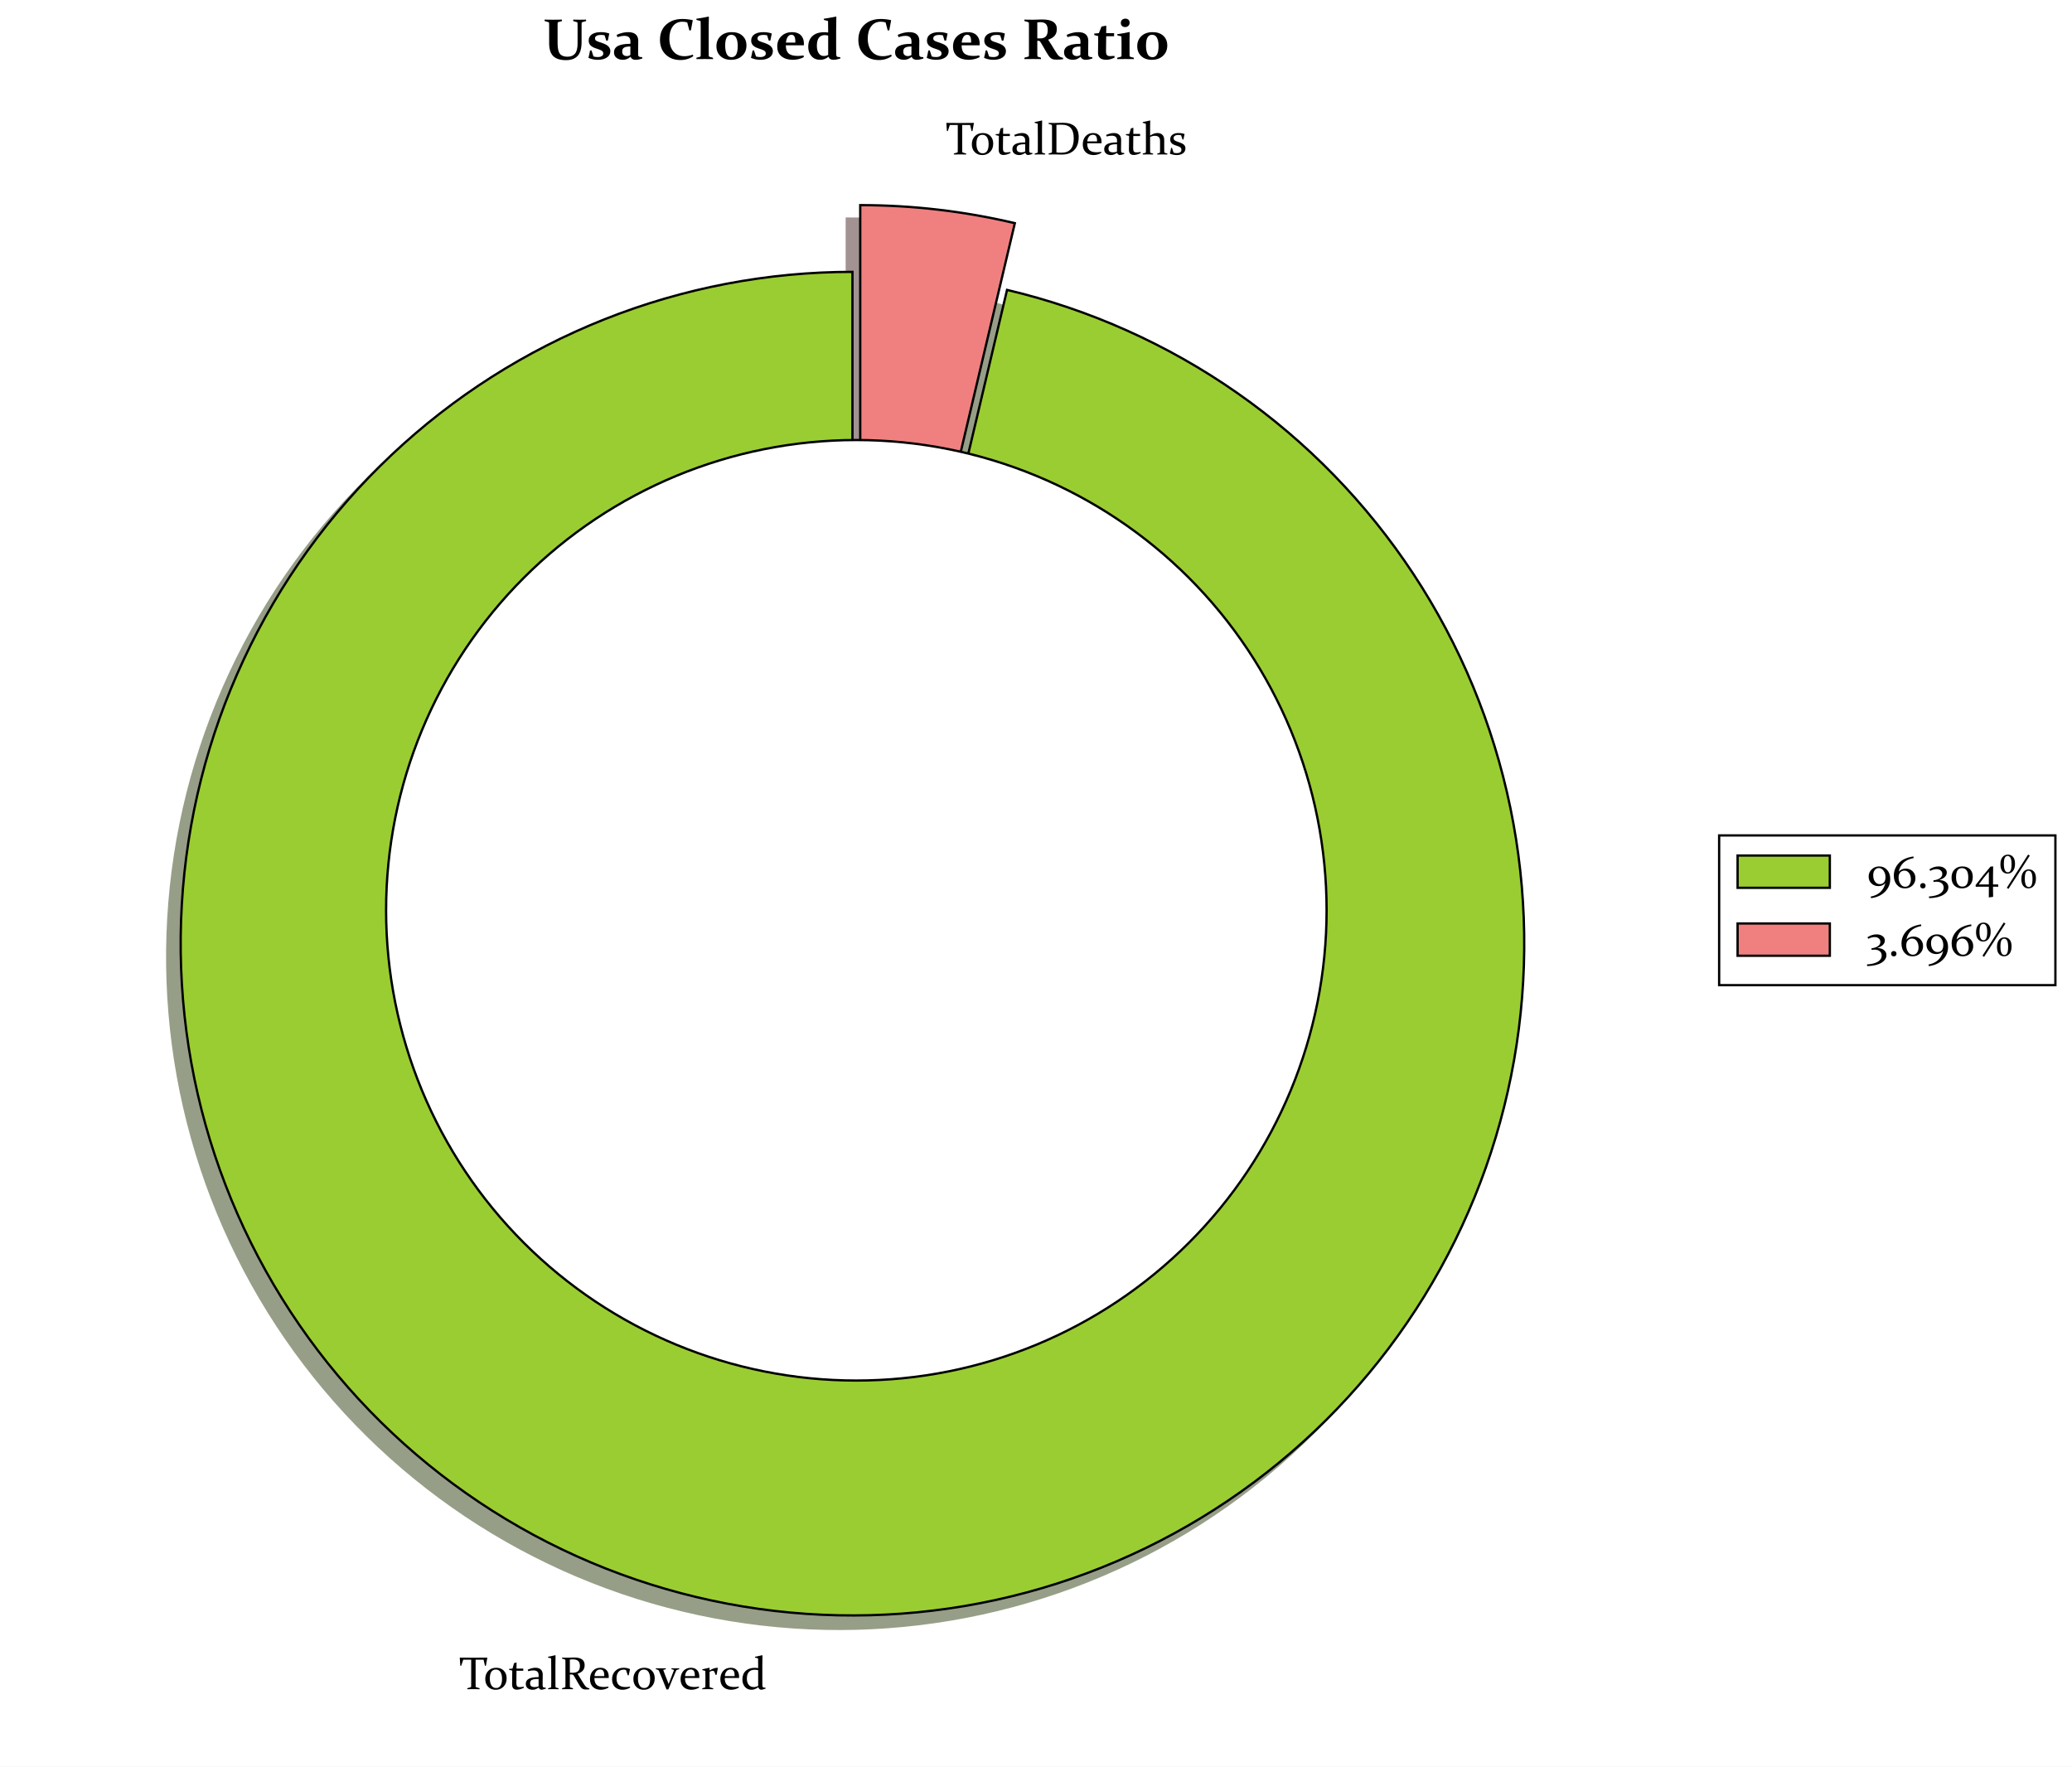
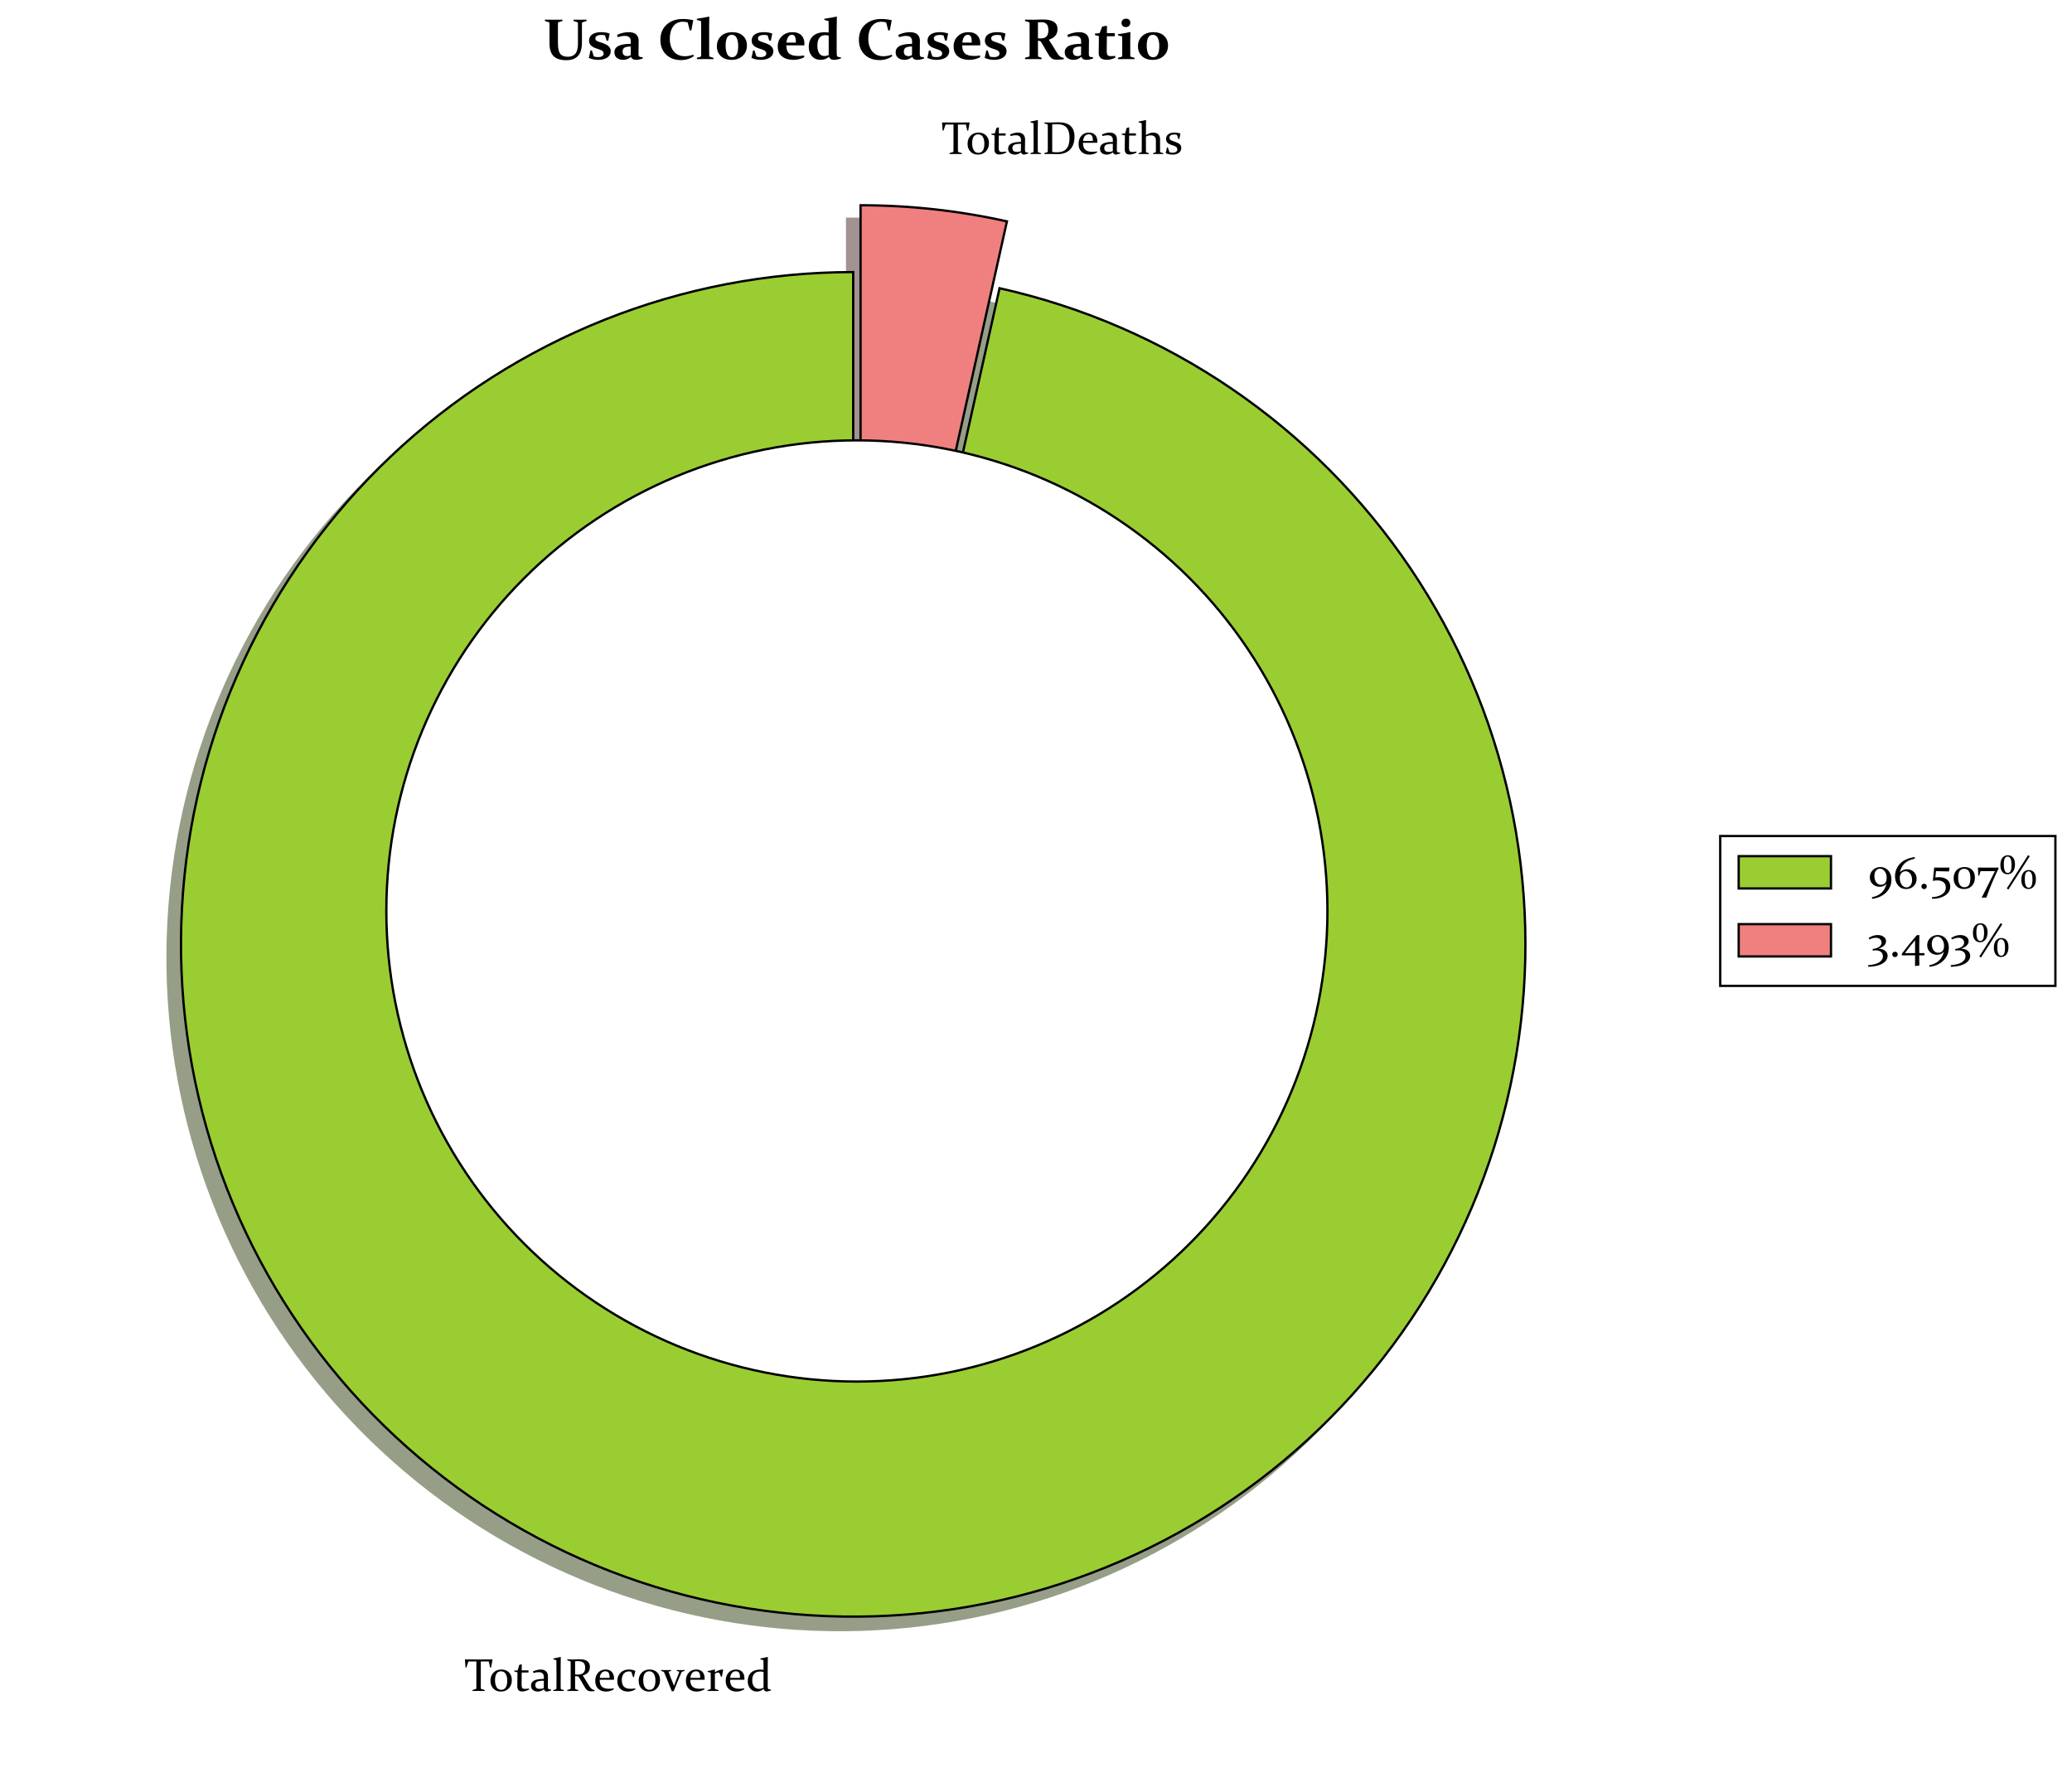
- <svg xmlns="http://www.w3.org/2000/svg" xmlns:xlink="http://www.w3.org/1999/xlink" height="766.08pt" version="1.1" viewBox="0 0 898.498 766.08" width="898.498pt">
+ <svg xmlns="http://www.w3.org/2000/svg" xmlns:xlink="http://www.w3.org/1999/xlink" height="766.08pt" version="1.1" viewBox="0 0 897.932 766.08" width="897.932pt">
  <defs>
    <style type="text/css">*{stroke-linecap:butt;stroke-linejoin:round;}</style>
  </defs>
  <g id="figure_1">
    <g id="patch_1">
-       <path d="M 0 766.08  L 898.498 766.08  L 898.498 0  L 0 0  z " style="fill:#ffffff;" />
+       <path d="M 0 766.08  L 897.932 766.08  L 897.932 0  L 0 0  z " style="fill:#ffffff;" />
    </g>
    <g id="axes_1">
      <g id="patch_2">
-         <path d="M 363.829 123.717  C 326.996 123.717 290.496 130.702 256.266 144.302  C 222.036 157.902 190.694 177.871 163.904 203.149  C 137.114 228.427 115.36 258.558 99.797 291.941  C 84.234 325.324 75.143 361.358 73.006 398.129  C 70.869 434.899 75.724 471.744 87.315 506.705  C 98.906 541.667 117.023 574.115 140.704 602.326  C 164.385 630.537 193.203 654.002 225.627 671.476  C 258.051 688.95 293.496 700.117 330.081 704.384  C 366.666 708.651 403.73 705.941 439.305 696.398  C 474.88 686.855 508.324 670.651 537.862 648.647  C 567.399 626.643 592.498 599.236 611.823 567.88  C 631.149 536.525 644.354 501.787 650.736 465.511  C 657.119 429.236 656.564 392.077 649.101 356.008  C 641.639 319.939 627.403 285.611 607.149 254.846  C 586.896 224.082 560.991 197.436 530.81 176.323  C 500.628 155.211 466.715 140.013 430.871 131.536  L 363.829 415.031  L 363.829 123.717  z " style="fill:#2e3e0f;opacity:0.5;stroke:#2e3e0f;stroke-linejoin:miter;" />
+         <path d="M 363.921 123.727  C 327.011 123.727 290.434 130.743 256.143 144.398  C 221.851 158.054 190.465 178.104 163.659 203.478  C 136.853 228.852 115.113 259.091 99.596 292.582  C 84.08 326.073 75.07 362.209 73.045 399.064  C 71.021 435.919 76.019 472.826 87.774 507.814  C 99.529 542.803 117.827 575.241 141.692 603.399  C 165.558 631.556 194.559 654.922 227.148 672.252  C 259.738 689.582 295.326 700.561 332.015 704.603  C 368.703 708.646 405.828 705.679 441.409 695.861  C 476.99 686.043 510.383 669.552 539.806 647.266  C 569.23 624.981 594.152 597.305 613.243 565.715  C 632.334 534.125 645.248 499.193 651.297 462.781  C 657.346 426.37 656.42 389.138 648.568 353.072  C 640.716 317.006 626.081 282.759 605.443 252.158  C 584.805 221.556 558.538 195.154 528.042 174.359  C 497.547 153.564 463.375 138.753 427.35 130.717  L 363.921 415.042  L 363.921 123.727  z " style="fill:#2e3e0f;opacity:0.5;stroke:#2e3e0f;stroke-linejoin:miter;" />
      </g>
      <g id="patch_3">
-         <path d="M 434.246 102.601  C 423.27 100.006 412.154 98.05 400.952 96.743  C 389.75 95.437 378.482 94.782 367.204 94.782  L 367.204 386.096  L 434.246 102.601  z " style="fill:#482626;opacity:0.5;stroke:#482626;stroke-linejoin:miter;" />
+         <path d="M 430.541 101.76  C 420.137 99.44 409.614 97.691 399.018 96.524  C 388.423 95.356 377.771 94.771 367.112 94.771  L 367.112 386.085  L 430.541 101.76  z " style="fill:#482626;opacity:0.5;stroke:#482626;stroke-linejoin:miter;" />
      </g>
      <g id="patch_4">
-         <path d="M 369.655 117.891  C 332.823 117.891 296.322 124.876 262.092 138.476  C 227.862 152.076 196.52 172.045 169.73 197.323  C 142.941 222.601 121.187 252.731 105.624 286.115  C 90.061 319.498 80.969 355.532 78.832 392.302  C 76.695 429.073 81.551 465.918 93.142 500.879  C 104.733 535.84 122.85 568.288 146.53 596.499  C 170.211 624.71 199.029 648.176 231.453 665.65  C 263.877 683.124 299.323 694.291 335.907 698.558  C 372.492 702.825 409.556 700.115 445.131 690.572  C 480.706 681.029 514.151 664.825 543.688 642.821  C 573.226 620.817 598.324 593.409 617.65 562.054  C 636.975 530.698 650.18 495.96 656.563 459.685  C 662.945 423.409 662.39 386.25 654.927 350.182  C 647.465 314.113 633.229 279.785 612.976 249.02  C 592.722 218.256 566.817 191.609 536.636 170.497  C 506.454 149.385 472.541 134.186 436.697 125.71  L 369.655 409.205  L 369.655 117.891  z " style="fill:#9acd32;stroke:#000000;stroke-linejoin:miter;" />
+         <path d="M 369.747 117.901  C 332.837 117.901 296.26 124.916 261.969 138.572  C 227.677 152.228 196.292 172.278 169.486 197.652  C 142.68 223.026 120.939 253.264 105.423 286.755  C 89.907 320.246 80.896 356.383 78.872 393.238  C 76.847 430.093 81.846 466.999 93.6 501.988  C 105.355 536.977 123.653 569.415 147.519 597.572  C 171.384 625.73 200.385 649.096 232.975 666.426  C 265.564 683.755 301.152 694.734 337.841 698.777  C 374.529 702.82 411.654 699.853 447.235 690.035  C 482.816 680.217 516.209 663.725 545.633 641.44  C 575.056 619.155 599.978 591.479 619.069 559.889  C 638.16 528.299 651.074 493.367 657.123 456.955  C 663.172 420.543 662.246 383.312 654.394 347.246  C 646.542 311.18 631.907 276.933 611.269 246.331  C 590.631 215.73 564.364 189.327 533.868 168.532  C 503.373 147.738 469.201 132.927 433.176 124.89  L 369.747 409.215  L 369.747 117.901  z " style="fill:#9acd32;stroke:#000000;stroke-linejoin:miter;" />
      </g>
      <g id="patch_5">
-         <path d="M 440.072 96.775  C 429.097 94.179 417.98 92.223 406.778 90.917  C 395.576 89.61 384.308 88.955 373.03 88.955  L 373.03 380.27  L 440.072 96.775  z " style="fill:#f08080;stroke:#000000;stroke-linejoin:miter;" />
+         <path d="M 436.367 95.934  C 425.963 93.613 415.44 91.865 404.845 90.698  C 394.249 89.53 383.598 88.945 372.938 88.945  L 372.938 380.259  L 436.367 95.934  z " style="fill:#f08080;stroke:#000000;stroke-linejoin:miter;" />
      </g>
      <g id="patch_6">
-         <path clip-path="url(#p2d83048fbc)" d="M 371.343 598.657  C 425.423 598.657 477.295 577.171 515.536 538.93  C 553.776 500.69 575.263 448.817 575.263 394.737  C 575.263 340.657 553.776 288.785 515.536 250.544  C 477.295 212.304 425.423 190.817 371.343 190.817  C 317.263 190.817 265.39 212.304 227.15 250.544  C 188.909 288.785 167.423 340.657 167.423 394.737  C 167.423 448.817 188.909 500.69 227.15 538.93  C 265.39 577.171 317.263 598.657 371.343 598.657  z " style="fill:#ffffff;stroke:#000000;stroke-linejoin:miter;" />
+         <path clip-path="url(#paa2ab2fe23)" d="M 371.343 598.657  C 425.423 598.657 477.295 577.171 515.536 538.93  C 553.776 500.69 575.263 448.817 575.263 394.737  C 575.263 340.657 553.776 288.785 515.536 250.544  C 477.295 212.304 425.423 190.817 371.343 190.817  C 317.263 190.817 265.39 212.304 227.15 250.544  C 188.909 288.785 167.423 340.657 167.423 394.737  C 167.423 448.817 188.909 500.69 227.15 538.93  C 265.39 577.171 317.263 598.657 371.343 598.657  z " style="fill:#ffffff;stroke:#000000;stroke-linejoin:miter;" />
      </g>
      <g id="matplotlib.axis_1" />
      <g id="matplotlib.axis_2" />
      <g id="text_1">
-         <g transform="translate(199.1512 732.4773)scale(0.2 -0.2)">
+         <g transform="translate(201.2691 732.7175)scale(0.2 -0.2)">
          <defs>
            <path d="M 30.766 0  Q 24.75 0 17.484 -0.141  L 17.281 1.953  L 24.516 4.109  Q 25.734 4.438 25.781 5.609  Q 25.875 9.328 25.875 15.094  L 25.875 63.812  L 8.641 63.812  L 4.297 50.828  L 2.344 50.484  L 1.078 67.969  L 1.422 68.359  Q 13.422 68.172 24.422 68.172  L 37.453 68.172  Q 48.391 68.172 60.547 68.359  L 60.844 67.969  L 57.766 50.828  L 55.812 50.484  L 52.688 63.812  L 35.453 63.812  L 35.453 15.094  Q 35.453 9.328 35.547 5.609  Q 35.594 4.438 36.812 4.109  L 44.047 1.953  L 44.141 -0.141  Q 36.578 0 30.766 0  z " id="Constantia-84" />
            <path d="M 13.719 23.047  Q 13.719 13.922 17.141 8.172  Q 20.562 2.438 27.297 2.438  Q 33.594 2.438 36.891 7.484  Q 40.188 12.547 40.188 22.469  Q 40.188 31.781 36.719 37.156  Q 33.25 42.531 26.656 42.531  Q 20.406 42.531 17.062 37.688  Q 13.719 32.859 13.719 23.047  z M 50.141 23.484  Q 50.141 12.359 43.422 5.484  Q 36.719 -1.375 26.375 -1.375  Q 16.266 -1.375 10.031 5.094  Q 3.812 11.578 3.812 22.016  Q 3.812 32.766 10.328 39.578  Q 16.844 46.391 27.594 46.391  Q 37.75 46.391 43.938 40.109  Q 50.141 33.844 50.141 23.484  z " id="Constantia-111" />
            <path d="M 17.484 39.938  Q 17.188 23.438 17.188 13.328  Q 17.188 8.25 18.703 6.312  Q 20.219 4.391 24.469 4.391  Q 27.828 4.391 33.25 5.281  L 33.547 3.078  Q 25.094 -1.172 18.453 -1.172  Q 13.141 -1.172 10.547 1.688  Q 7.953 4.547 7.953 10.297  Q 7.953 19.781 8.297 40.234  L 1.562 41.891  L 1.266 43.891  L 8.797 44.531  L 12.156 56.344  Q 14.891 57.078 17.141 57.766  L 17.625 57.422  Q 17.484 51.516 17.484 46.391  L 17.484 44.578  L 32.172 44.578  L 32.172 39.938  z " id="Constantia-116" />
            <path d="M 30.125 22.125  Q 19.438 22.125 15.531 20.016  Q 11.625 17.922 11.625 12.938  Q 11.625 8.297 14.203 6.359  Q 16.797 4.438 21.234 4.438  Q 26.266 4.438 30.031 6.156  z M 6.453 42.234  Q 15.969 46.391 23.297 46.391  Q 30.766 46.391 34.938 42.484  Q 39.109 38.578 39.062 31.203  L 38.812 10.891  Q 38.766 8.406 38.938 6.891  Q 39.109 5.375 39.812 4.562  Q 40.531 3.766 41.938 3.438  Q 43.359 3.125 45.75 3.078  L 46 1.172  Q 43.891 0.344 40.859 -0.484  Q 37.844 -1.312 36.766 -1.312  Q 32.031 -1.312 30.281 3.562  Q 23.438 -1.375 17.391 -1.375  Q 10.594 -1.375 6.469 1.969  Q 2.344 5.328 2.344 11.422  Q 2.344 18.953 9.047 22.516  Q 15.766 26.078 30.125 26.078  L 30.172 29.891  Q 30.219 35.359 27.391 37.984  Q 24.562 40.625 18.703 40.625  Q 14.266 40.625 7.562 38.969  z " id="Constantia-97" />
            <path d="M 2.734 68.5  L 2.484 70.125  Q 11.141 71.781 18.406 73.578  L 18.844 73.188  Q 18.562 65.234 18.562 51.078  L 18.562 19.281  Q 18.562 10.547 18.656 5.219  Q 18.797 3.812 20.016 3.469  L 25.344 1.859  L 25.484 -0.141  Q 18.891 0 14.109 0  Q 9.328 0 2.781 -0.141  L 2.594 1.859  L 8.109 3.469  Q 9.328 3.859 9.422 5.031  Q 9.516 10.547 9.516 17.328  L 9.516 37.406  Q 9.516 55.562 9.328 66.547  z " id="Constantia-108" />
            <path d="M 21.781 14.984  Q 21.781 12.062 21.797 9.719  Q 21.828 7.375 21.875 5.469  Q 21.922 3.953 23.141 3.562  L 28.562 1.953  L 28.719 -0.141  Q 22.906 0 17.094 0  Q 11.188 0 4.984 -0.141  L 4.781 1.953  L 10.797 3.766  Q 12.016 4.109 12.109 5.281  Q 12.156 7.234 12.172 9.641  Q 12.203 12.062 12.203 14.984  L 12.203 54.594  Q 12.203 57.078 12.172 59.078  Q 12.156 61.078 12.109 62.703  Q 12.062 63.969 10.938 64.359  L 4.891 66.266  L 4.781 68.359  Q 11.078 68.172 17.047 68.172  Q 18.219 68.172 20.016 68.234  Q 21.828 68.312 24.422 68.406  Q 27.047 68.5 28.797 68.547  Q 30.562 68.609 31.594 68.609  Q 42.719 68.609 48.281 64.406  Q 53.859 60.203 53.859 52.156  Q 53.859 44.875 50.047 40.359  Q 46.234 35.844 38.422 33.406  Q 41.5 28.719 44.094 24.344  Q 46.688 19.969 48.906 16.328  Q 51.125 12.703 52.969 9.906  Q 54.828 7.125 56.453 5.516  Q 57.281 4.688 58.109 4.078  Q 58.938 3.469 59.844 3.078  Q 60.75 2.688 61.75 2.391  Q 62.75 2.094 63.969 1.812  L 64.109 -0.344  Q 60.594 -0.781 58.203 -0.781  Q 56.203 -0.781 54.688 -0.688  Q 53.172 -0.594 52 -0.297  Q 50.828 0 49.875 0.453  Q 48.922 0.922 48 1.656  Q 46 3.172 44.062 6.031  Q 42.141 8.891 40.062 12.5  Q 37.984 16.109 35.734 20.188  Q 33.5 24.266 31 28.172  Q 30.281 29.344 29.766 30.031  Q 29.25 30.719 28.641 31.109  Q 28.031 31.5 27.219 31.641  Q 26.422 31.781 25.141 31.844  L 21.781 31.938  z M 21.781 35.594  Q 24.75 35.453 27.297 35.453  Q 35.75 35.453 39.672 39.031  Q 43.609 42.625 43.609 50.297  Q 43.609 57.719 39.844 61.125  Q 36.078 64.547 28.078 64.547  Q 26.703 64.547 25.141 64.453  Q 23.578 64.359 21.781 64.156  z " id="Constantia-82" />
            <path d="M 44.047 3.469  Q 39.891 0.875 35.5 -0.25  Q 31.109 -1.375 27.344 -1.375  Q 16.609 -1.375 10.203 4.75  Q 3.812 10.891 3.812 21.781  Q 3.812 32.625 9.938 39.5  Q 16.062 46.391 26.312 46.391  Q 34.906 46.391 39.688 41.234  Q 44.484 36.078 44.484 27  Q 44.484 25.641 44.344 24.219  L 13.375 24.219  Q 13.375 13.719 18.312 9.203  Q 23.25 4.688 33.734 4.688  Q 38.422 4.688 43.75 5.562  z M 34.766 28.266  L 34.766 29.734  Q 34.766 36.672 32.547 39.641  Q 30.328 42.625 25.922 42.625  Q 20.125 42.625 17.047 38.422  Q 13.969 34.234 13.578 28.266  z " id="Constantia-101" />
            <path d="M 42.969 3.469  Q 39.938 1.422 35.469 0.016  Q 31 -1.375 26.609 -1.375  Q 16.062 -1.375 9.906 4.797  Q 3.766 10.984 3.766 21.297  Q 3.766 32.469 10.734 39.422  Q 17.719 46.391 28.812 46.391  Q 35.984 46.391 42.719 43.453  Q 41.109 36.922 39.844 30.078  L 37.938 29.781  L 33.984 41.5  Q 31.734 42.281 28.906 42.281  Q 21.625 42.281 17.516 37.203  Q 13.422 32.125 13.422 23.781  Q 13.422 13.969 18.062 9.281  Q 22.703 4.594 32.766 4.594  Q 37.406 4.594 42.672 5.516  z " id="Constantia-99" />
            <path d="M -1.516 45.266  Q 4.641 45.125 9.422 45.125  Q 13.812 45.125 19.969 45.266  L 20.172 43.266  L 14.5 41.703  Q 18.5 30.328 23.781 17.531  Q 25.141 14.156 26.219 11.078  Q 27.297 14.156 28.719 17.484  Q 33.156 28.422 38.031 41.703  L 32.469 43.266  L 32.281 45.266  Q 36.234 45.125 40.531 45.125  Q 44.922 45.125 49.031 45.266  L 49.219 43.266  L 44.344 41.844  Q 43.219 41.453 42.438 39.938  Q 38.578 31 33.469 18.672  Q 28.375 6.344 25.781 -0.344  L 21.625 -0.781  Q 18.953 6.297 13.891 18.594  Q 8.844 30.906 5.219 39.703  Q 4.438 41.406 3.078 41.891  L -1.422 43.266  z " id="Constantia-118" />
            <path d="M 2.828 42.969  Q 10.984 44.531 18.312 46.391  L 18.797 46.047  L 18.797 40.328  Q 27.828 46.391 36.531 46.391  L 36.766 46.094  Q 35.359 38.812 33.984 31  L 32.031 30.672  Q 30.672 34.812 29.391 37.328  Q 28.125 39.844 25.391 39.844  Q 22.75 39.844 18.797 37.406  L 18.797 16.266  Q 18.797 8.641 18.891 5.375  Q 18.953 4.047 20.125 3.719  L 26.609 1.859  L 26.766 -0.141  Q 19.141 0 14.359 0  Q 9.578 0 3.031 -0.141  L 2.828 1.859  L 8.5 3.516  Q 9.672 3.906 9.719 5.031  Q 9.766 7.125 9.766 11.031  L 9.766 27.688  Q 9.766 35.641 9.578 39.547  L 3.078 41.312  z " id="Constantia-114" />
            <path d="M 37.938 41.016  Q 34.672 42.047 30.609 42.047  Q 22.219 42.047 17.812 37.281  Q 13.422 32.516 13.422 22.859  Q 13.422 14.5 17.328 9.5  Q 21.234 4.5 28.375 4.5  Q 32.953 4.5 37.938 7.031  z M 30.906 70.125  Q 39.594 71.781 46.828 73.578  L 47.266 73.188  Q 46.969 62.75 46.969 50.734  L 46.969 24.172  Q 46.969 17.438 47.016 10.844  Q 47.016 8.344 47.188 6.828  Q 47.359 5.328 48.047 4.516  Q 48.734 3.719 50.078 3.422  Q 51.422 3.125 53.859 3.078  L 54.109 1.172  Q 51.953 0.344 48.953 -0.484  Q 45.953 -1.312 44.875 -1.312  Q 39.938 -1.312 38.234 4.25  Q 30.672 -1.375 23.531 -1.375  Q 14.5 -1.375 9.109 5.047  Q 3.719 11.469 3.719 20.844  Q 3.719 32.953 10.891 39.594  Q 18.062 46.234 30.953 46.234  Q 34.078 46.234 37.938 45.562  Q 37.938 56.344 37.75 66.547  L 31.156 68.5  z " id="Constantia-100" />
          </defs>
          <use xlink:href="#Constantia-84" />
          <use x="52.578" xlink:href="#Constantia-111" />
          <use x="106.631" xlink:href="#Constantia-116" />
          <use x="141.934" xlink:href="#Constantia-97" />
          <use x="189.932" xlink:href="#Constantia-108" />
          <use x="218.008" xlink:href="#Constantia-82" />
          <use x="279.643" xlink:href="#Constantia-101" />
          <use x="327.543" xlink:href="#Constantia-99" />
          <use x="373.686" xlink:href="#Constantia-111" />
          <use x="427.738" xlink:href="#Constantia-118" />
          <use x="476.029" xlink:href="#Constantia-101" />
          <use x="523.93" xlink:href="#Constantia-114" />
          <use x="562.26" xlink:href="#Constantia-101" />
          <use x="610.16" xlink:href="#Constantia-100" />
        </g>
      </g>
      <g id="text_2">
-         <g transform="translate(410.1531 66.96596)scale(0.2 -0.2)">
+         <g transform="translate(408.0352 66.72578)scale(0.2 -0.2)">
          <defs>
            <path d="M 17.094 0  Q 11.188 0 4.984 -0.141  L 4.781 1.953  L 10.797 3.766  Q 12.062 4.156 12.109 5.281  Q 12.156 7.234 12.172 9.641  Q 12.203 12.062 12.203 14.984  L 12.203 54.594  Q 12.203 57.078 12.172 59.078  Q 12.156 61.078 12.109 62.703  Q 12.062 63.969 10.938 64.359  L 4.891 66.266  L 4.781 68.359  Q 11.078 68.172 17.047 68.172  Q 21.922 68.172 26.453 68.406  Q 31 68.656 35.797 68.656  Q 52.875 68.656 61.469 60.859  Q 70.062 53.078 70.062 37.75  Q 70.062 19.672 60.516 9.688  Q 50.984 -0.297 33.734 -0.297  Q 29 -0.297 25.281 -0.141  Q 21.578 0 17.094 0  z M 21.781 4.344  Q 24.656 3.953 27.406 3.828  Q 30.172 3.719 32.953 3.719  Q 45.844 3.719 52.578 11.297  Q 59.328 18.891 59.328 34.578  Q 59.328 49.812 52.922 57.156  Q 46.531 64.5 32.672 64.5  Q 30.469 64.5 27.797 64.406  Q 25.141 64.312 21.781 64.062  z " id="Constantia-68" />
            <path d="M 2.484 70.125  Q 10.453 71.688 18.406 73.578  L 18.844 73.188  Q 18.609 68.609 18.578 60.109  Q 18.562 51.609 18.562 40.922  Q 27.047 46.391 34.375 46.391  Q 41.156 46.391 45.156 42.594  Q 49.172 38.812 49.172 31.5  L 49.172 14.266  Q 49.172 8.641 49.266 5.219  Q 49.312 3.953 50.484 3.516  L 55.953 1.859  L 56.062 -0.141  Q 49.609 0 44.828 0  Q 40.047 0 34.188 -0.141  L 33.984 1.859  L 38.812 3.266  Q 39.984 3.656 40.094 4.781  Q 40.141 5.469 40.141 7.859  L 40.141 29.156  Q 40.141 35.156 37.25 37.766  Q 34.375 40.375 28.766 40.375  Q 23.922 40.375 18.562 38.031  L 18.562 16.109  Q 18.562 10.062 18.656 5.031  Q 18.703 3.656 19.875 3.328  L 24.953 1.859  L 25.047 -0.141  Q 18.891 0 14.109 0  Q 9.328 0 2.781 -0.141  L 2.594 1.859  L 8.109 3.469  Q 9.375 3.859 9.422 5.031  Q 9.516 9.719 9.516 17  L 9.516 37.406  Q 9.516 47.359 9.484 55.031  Q 9.469 62.703 9.328 66.547  L 2.734 68.5  z " id="Constantia-104" />
            <path d="M 27.875 41.453  Q 25.047 42.234 21.734 42.234  Q 17.141 42.234 14.328 40.453  Q 11.531 38.672 11.531 35.594  Q 11.531 32.625 13.359 30.906  Q 15.188 29.203 20.172 27.547  L 24.172 26.172  Q 30.906 23.875 34.047 20.922  Q 37.203 17.969 37.203 13.188  Q 37.203 6.391 31.922 2.5  Q 26.656 -1.375 18.609 -1.375  Q 11.188 -1.375 3.422 1.656  Q 5.078 8.016 6.109 14.062  L 8.016 14.359  L 11.531 3.859  Q 14.312 2.781 18.609 2.781  Q 23.141 2.781 25.844 4.641  Q 28.562 6.5 28.562 9.859  Q 28.562 12.984 26.734 14.797  Q 24.906 16.609 20.906 17.922  L 15.828 19.625  Q 9.234 21.828 6.719 24.922  Q 4.203 28.031 4.203 32.625  Q 4.203 39.016 9.062 42.703  Q 13.922 46.391 21.875 46.391  Q 29.297 46.391 35.359 44.234  Q 33.984 38.672 32.859 32.469  L 31 32.125  z " id="Constantia-115" />
          </defs>
          <use xlink:href="#Constantia-84" />
          <use x="52.578" xlink:href="#Constantia-111" />
          <use x="106.631" xlink:href="#Constantia-116" />
          <use x="141.934" xlink:href="#Constantia-97" />
          <use x="189.932" xlink:href="#Constantia-108" />
          <use x="218.008" xlink:href="#Constantia-68" />
          <use x="293.105" xlink:href="#Constantia-101" />
          <use x="341.006" xlink:href="#Constantia-97" />
          <use x="389.004" xlink:href="#Constantia-116" />
          <use x="424.307" xlink:href="#Constantia-104" />
          <use x="482.266" xlink:href="#Constantia-115" />
        </g>
      </g>
      <g id="text_3">
        <g transform="translate(235.5322 25.59453)scale(0.25 -0.25)">
          <defs>
            <path d="M 2.438 68.359  Q 9.234 68.172 17.484 68.172  Q 25.984 68.172 32.516 68.359  L 32.766 65.875  L 26.422 64.062  Q 25.25 63.766 25.141 62.594  Q 25.094 60.844 25.062 58.812  Q 25.047 56.781 25.047 54.438  L 25.047 27.547  Q 25.047 14.203 29.047 9.094  Q 33.062 4 42.047 4  Q 50.875 4 55.297 9.391  Q 59.719 14.797 59.719 26.906  L 59.719 54.438  Q 59.719 56.781 59.672 58.812  Q 59.625 60.844 59.578 62.594  Q 59.516 63.719 58.297 64.062  L 52.25 65.766  L 52.094 68.359  Q 58.594 68.172 63.328 68.172  Q 67.719 68.172 74.359 68.359  L 74.609 65.875  L 67.969 63.969  Q 66.797 63.625 66.75 62.359  Q 66.703 60.688 66.672 58.688  Q 66.656 56.688 66.656 54.25  L 66.656 29.438  Q 66.656 12.641 59.734 5.344  Q 52.828 -1.953 39.656 -1.953  Q 24.656 -1.953 17.531 5  Q 10.406 11.969 10.406 27.297  L 10.406 54.25  Q 10.406 56.688 10.375 58.688  Q 10.359 60.688 10.297 62.359  Q 10.25 63.625 9.125 63.969  L 2.594 65.875  z " id="Constantia-Bold-85" />
            <path d="M 31.938 41.109  Q 28.859 41.844 25.297 41.844  Q 20.844 41.844 18.031 40.281  Q 15.234 38.719 15.234 35.844  Q 15.234 33.641 16.453 32.438  Q 17.672 31.25 20.656 30.219  L 28.469 27.484  Q 35.453 25.094 38.672 21.703  Q 41.891 18.312 41.891 13.766  Q 41.891 6.594 35.859 2.609  Q 29.828 -1.375 20.016 -1.375  Q 11.812 -1.375 3.906 2  Q 5.562 8.547 6.641 14.703  L 9.125 15.094  L 12.641 4.438  Q 15.625 3.422 20.125 3.422  Q 24.359 3.422 27 5.031  Q 29.641 6.641 29.641 9.516  Q 29.641 11.922 28.047 13.547  Q 26.469 15.188 21.734 16.797  L 15.766 18.844  Q 10.062 20.844 7.172 24.047  Q 4.297 27.25 4.297 31.891  Q 4.297 39.016 9.906 42.812  Q 15.531 46.625 25.391 46.625  Q 33.5 46.625 40.047 44.234  Q 38.578 37.844 37.547 32.125  L 34.859 31.734  z " id="Constantia-Bold-115" />
            <path d="M 31 21.734  Q 23.344 21.734 20.062 19.781  Q 16.797 17.828 16.797 13.094  Q 16.797 8.797 19.109 6.953  Q 21.438 5.125 24.609 5.125  Q 28.219 5.125 30.906 6.984  z M 7.125 41.891  Q 17.531 46.625 27.156 46.625  Q 35.938 46.625 40.297 42.688  Q 44.672 38.766 44.625 31.391  L 44.391 11.078  Q 44.281 8.594 44.469 7.078  Q 44.672 5.562 45.375 4.75  Q 46.094 3.953 47.484 3.609  Q 48.875 3.266 51.516 3.219  L 51.812 0.984  Q 44.969 -1.375 40.047 -1.375  Q 33.406 -1.375 31.297 3.859  Q 25.094 -1.375 18.172 -1.375  Q 11.375 -1.375 6.984 2.016  Q 2.594 5.422 2.594 11.578  Q 2.594 19.234 9.688 22.797  Q 16.797 26.375 31 26.375  L 31.062 30.031  Q 31.109 35.25 28.547 37.719  Q 25.984 40.188 20.562 40.188  Q 15.531 40.188 8.5 37.984  z " id="Constantia-Bold-97" />
            <path id="Constantia-Bold-32" />
            <path d="M 58.5 49.906  L 55.812 49.469  L 52.094 63.484  Q 48.25 64.703 43.75 64.703  Q 32.953 64.703 27.047 56.609  Q 21.141 48.531 21.141 35.453  Q 21.141 21.484 28.094 13.188  Q 35.062 4.891 47.406 4.891  Q 54.297 4.891 61.922 7.672  L 62.547 4.891  Q 52.781 -1.766 40.484 -1.766  Q 24.516 -1.766 14.672 7.859  Q 4.828 17.484 4.828 33.203  Q 4.828 49.953 15.625 59.719  Q 26.422 69.484 43.797 69.484  Q 52.391 69.484 61.375 67.484  L 61.672 67  z " id="Constantia-Bold-67" />
            <path d="M 1.859 69.828  Q 14.062 71.625 23.141 73.578  L 23.688 73.188  Q 23.391 66.453 23.391 58.844  L 23.391 13.672  Q 23.391 7.859 23.484 5.562  Q 23.578 4.25 24.703 3.906  L 30.812 2.203  L 30.953 -0.141  Q 23.734 0 16.609 0  Q 9.328 0 2.25 -0.141  L 2 2.203  L 8.203 3.906  Q 9.328 4.203 9.422 5.375  Q 9.516 7.281 9.516 11.766  L 9.516 54.109  Q 9.516 60.5 9.328 65.875  L 2.156 67.828  z " id="Constantia-Bold-108" />
            <path d="M 19.047 23.188  Q 19.047 14.312 21.703 8.766  Q 24.359 3.219 30.219 3.219  Q 35.688 3.219 38.25 8.094  Q 40.828 12.984 40.828 22.609  Q 40.828 31.641 38.109 36.844  Q 35.406 42.047 29.641 42.047  Q 24.266 42.047 21.656 37.359  Q 19.047 32.672 19.047 23.188  z M 55.953 23.578  Q 55.953 12.453 48.531 5.531  Q 41.109 -1.375 29.203 -1.375  Q 17.625 -1.375 10.734 5.141  Q 3.859 11.672 3.859 22.219  Q 3.859 32.906 11.078 39.766  Q 18.312 46.625 30.609 46.625  Q 42.281 46.625 49.109 40.297  Q 55.953 33.984 55.953 23.578  z " id="Constantia-Bold-111" />
            <path d="M 49.906 3.219  Q 40.875 -1.375 30.859 -1.375  Q 18.953 -1.375 11.406 4.516  Q 3.859 10.406 3.859 21.875  Q 3.859 32.812 11.109 39.719  Q 18.359 46.625 29.594 46.625  Q 39.406 46.625 44.75 41.328  Q 50.094 36.031 50.094 26.703  Q 50.094 25.297 49.953 23.781  L 18.75 23.781  Q 18.75 13.969 23.562 9.672  Q 28.375 5.375 39.359 5.375  Q 44.672 5.375 49.516 6.297  z M 35.25 28.516  L 35.25 29.688  Q 35.25 36.328 33.562 39.203  Q 31.891 42.094 28.422 42.094  Q 24.266 42.094 21.797 38.109  Q 19.344 34.125 18.953 28.516  z " id="Constantia-Bold-101" />
            <path d="M 38.422 40.578  Q 35.797 41.5 32.516 41.5  Q 25.828 41.5 22.312 36.891  Q 18.797 32.281 18.797 23  Q 18.797 14.938 21.922 10.109  Q 25.047 5.281 30.719 5.281  Q 34.906 5.281 38.422 7.078  z M 30.719 69.828  Q 42.625 71.625 52 73.578  L 52.594 73.188  Q 52.25 62.75 52.25 50.734  L 52.25 24.172  Q 52.25 17.781 52.297 10.984  Q 52.297 8.5 52.484 6.984  Q 52.688 5.469 53.344 4.656  Q 54 3.859 55.359 3.562  Q 56.734 3.266 59.375 3.219  L 59.672 1.078  Q 52.547 -1.375 47.516 -1.375  Q 40.969 -1.375 38.922 3.953  Q 32.516 -1.375 24.75 -1.375  Q 15.094 -1.375 9.469 5  Q 3.859 11.375 3.859 20.953  Q 3.859 33.156 11.109 39.812  Q 18.359 46.484 31.391 46.484  Q 34.625 46.484 38.422 45.953  Q 38.422 56.25 38.234 65.875  L 31.062 67.828  z " id="Constantia-Bold-100" />
            <path d="M 26.703 15.328  Q 26.703 12.406 26.734 10.078  Q 26.766 7.766 26.812 5.859  Q 26.859 4.297 27.938 3.953  L 33.016 2.297  L 33.156 -0.141  Q 27.734 0 19.734 0  Q 11.188 0 4.5 -0.141  L 4.25 2.297  L 10.797 4.109  Q 12.016 4.438 12.109 5.609  Q 12.156 7.562 12.172 9.984  Q 12.203 12.406 12.203 15.328  L 12.203 54.25  Q 12.203 56.688 12.172 58.688  Q 12.156 60.688 12.109 62.359  Q 12.062 63.625 10.938 63.969  L 4.391 65.875  L 4.25 68.359  Q 11.078 68.172 18.266 68.172  Q 19.781 68.172 22.016 68.234  Q 24.266 68.312 27.484 68.406  Q 30.422 68.5 32.391 68.547  Q 34.375 68.609 35.5 68.609  Q 48.047 68.609 54.312 64.406  Q 60.594 60.203 60.594 52.156  Q 60.594 44.875 56.766 40.406  Q 52.938 35.938 45.516 33.547  Q 49.609 27.484 51.828 23.719  Q 54.047 19.969 56.297 16.328  Q 58.547 12.703 60.375 9.906  Q 62.203 7.125 63.812 5.516  Q 64.703 4.781 65.5 4.25  Q 66.312 3.719 67.188 3.328  Q 68.062 2.938 69.062 2.656  Q 70.062 2.391 71.297 2.156  L 71.484 -0.344  Q 66.703 -1.031 60.547 -1.031  Q 55.672 -1.031 53.719 -0.391  Q 51.766 0.25 50.25 1.422  Q 48 3.172 46.109 6  Q 44.234 8.844 42.141 12.406  Q 40.047 15.969 37.812 19.969  Q 35.594 23.969 33.156 27.875  Q 32.422 29 31.953 29.734  Q 31.5 30.469 31.031 30.828  Q 30.562 31.203 30.047 31.375  Q 29.547 31.547 28.766 31.594  L 26.703 31.641  z M 26.703 35.891  Q 29.297 35.75 31.391 35.75  Q 38.328 35.75 41.547 39.234  Q 44.781 42.719 44.781 50.141  Q 44.781 57.328 41.672 60.625  Q 38.578 63.922 32.031 63.922  Q 30.906 63.922 29.609 63.812  Q 28.328 63.719 26.703 63.531  z " id="Constantia-Bold-82" />
            <path d="M 22.125 39.547  Q 21.828 24.312 21.828 13.719  Q 21.828 8.797 23.344 6.906  Q 24.859 5.031 29.156 5.031  Q 32.469 5.031 36.375 5.422  L 36.766 2.484  Q 29 -1.312 22.266 -1.312  Q 15.438 -1.312 11.688 1.531  Q 7.953 4.391 7.953 10.156  Q 7.953 20.312 8.25 39.797  L 1.656 41.5  L 1.219 44.141  L 9.375 44.875  L 14.016 56.344  Q 18.172 57.078 21.578 57.766  L 22.266 57.422  Q 22.125 51.516 22.125 44.875  L 35.797 44.875  L 35.797 39.547  z " id="Constantia-Bold-116" />
            <path d="M 23.781 62.984  Q 23.781 59.625 21.609 57.516  Q 19.438 55.422 15.922 55.422  Q 12.703 55.422 10.625 57.391  Q 8.547 59.375 8.547 62.547  Q 8.547 66.016 10.734 68.016  Q 12.938 70.016 16.453 70.016  Q 19.672 70.016 21.719 68.188  Q 23.781 66.359 23.781 62.984  z M 2.297 43.062  Q 14.312 44.875 23.391 46.828  L 23.922 46.438  Q 23.641 39.703 23.641 32.078  L 23.641 13.672  Q 23.641 7.859 23.734 5.562  Q 23.828 4.25 24.953 3.906  L 31.062 2.203  L 31.203 -0.141  Q 23.969 0 16.844 0  Q 9.578 0 2.484 -0.141  L 2.25 2.203  L 8.453 3.906  Q 9.578 4.203 9.672 5.375  Q 9.766 7.281 9.766 11.766  L 9.766 27.484  Q 9.766 33.891 9.578 39.266  L 2.594 41.062  z " id="Constantia-Bold-105" />
          </defs>
          <use xlink:href="#Constantia-Bold-85" />
          <use x="74.66" xlink:href="#Constantia-Bold-115" />
          <use x="120.314" xlink:href="#Constantia-Bold-97" />
          <use x="173.879" xlink:href="#Constantia-Bold-32" />
          <use x="197.805" xlink:href="#Constantia-Bold-67" />
          <use x="263.771" xlink:href="#Constantia-Bold-108" />
          <use x="296.682" xlink:href="#Constantia-Bold-111" />
          <use x="356.545" xlink:href="#Constantia-Bold-115" />
          <use x="402.199" xlink:href="#Constantia-Bold-101" />
          <use x="455.959" xlink:href="#Constantia-Bold-100" />
          <use x="517.971" xlink:href="#Constantia-Bold-32" />
          <use x="541.896" xlink:href="#Constantia-Bold-67" />
          <use x="607.863" xlink:href="#Constantia-Bold-97" />
          <use x="661.428" xlink:href="#Constantia-Bold-115" />
          <use x="707.082" xlink:href="#Constantia-Bold-101" />
          <use x="760.842" xlink:href="#Constantia-Bold-115" />
          <use x="806.496" xlink:href="#Constantia-Bold-32" />
          <use x="830.422" xlink:href="#Constantia-Bold-82" />
          <use x="900.93" xlink:href="#Constantia-Bold-97" />
          <use x="954.494" xlink:href="#Constantia-Bold-116" />
          <use x="993.459" xlink:href="#Constantia-Bold-105" />
          <use x="1026.613" xlink:href="#Constantia-Bold-111" />
        </g>
      </g>
      <g id="legend_1">
        <g id="patch_7">
-           <path d="M 745.485 427.2  L 891.298 427.2  L 891.298 362.275  L 745.485 362.275  z " style="fill:#ffffff;stroke:#000000;stroke-linejoin:miter;" />
+           <path d="M 745.485 427.2  L 890.732 427.2  L 890.732 362.275  L 745.485 362.275  z " style="fill:#ffffff;stroke:#000000;stroke-linejoin:miter;" />
        </g>
        <g id="patch_8">
          <path d="M 753.485 384.99  L 793.485 384.99  L 793.485 370.99  L 753.485 370.99  z " style="fill:#9acd32;stroke:#000000;stroke-linejoin:miter;" />
        </g>
        <g id="text_4">
          <g transform="translate(809.4855 384.9904)scale(0.2 -0.2)">
            <defs>
              <path d="M 8.641 -19  Q 20.906 -16.797 28.984 -9.672  Q 37.062 -2.547 40.375 10.109  L 40.281 10.156  Q 34.578 3.656 25.438 3.656  Q 16.312 3.656 10.234 9.484  Q 4.156 15.328 4.156 24.312  Q 4.156 33.688 10.797 40.031  Q 17.438 46.391 27.047 46.391  Q 37.547 46.391 44.266 38.75  Q 50.984 31.109 50.984 19.188  Q 50.984 2.828 39.578 -8.594  Q 28.172 -20.016 9.328 -22.469  z M 14.062 27.25  Q 14.062 18.562 18.016 13.281  Q 21.969 8.016 28.125 8.016  Q 34.234 8.016 37.453 11.938  Q 40.672 15.875 40.672 22.906  Q 40.672 31.453 36.422 37.156  Q 32.172 42.875 26.219 42.875  Q 20.953 42.875 17.5 38.641  Q 14.062 34.422 14.062 27.25  z " id="Constantia-57" />
              <path d="M 47.125 64.547  Q 32.031 61.531 24.516 53.938  Q 17 46.344 14.797 35.25  L 14.891 35.203  Q 20.797 41.656 30.219 41.656  Q 38.969 41.656 44.938 35.797  Q 50.922 29.938 50.922 20.906  Q 50.922 11.328 44.375 5.031  Q 37.844 -1.266 28.125 -1.266  Q 17.391 -1.266 10.75 6.5  Q 4.109 14.266 4.109 26.516  Q 4.109 41.547 14.453 53.125  Q 24.812 64.703 46.438 68.016  z M 41.109 18.062  Q 41.109 26.609 37.156 31.953  Q 33.203 37.312 27.047 37.312  Q 21.438 37.312 17.922 33.328  Q 14.406 29.344 14.406 22.516  Q 14.406 14.156 18.5 8.203  Q 22.609 2.25 28.953 2.25  Q 34.469 2.25 37.781 6.812  Q 41.109 11.375 41.109 18.062  z " id="Constantia-54" />
              <path d="M 13.094 10.25  Q 15.625 10.25 17.25 8.656  Q 18.891 7.078 18.891 4.5  Q 18.891 1.906 17.25 0.266  Q 15.625 -1.375 13.094 -1.375  Q 10.406 -1.375 8.781 0.266  Q 7.172 1.906 7.172 4.5  Q 7.172 7.078 8.781 8.656  Q 10.406 10.25 13.094 10.25  z " id="Constantia-46" />
-               <path d="M 10.25 16.219  Q 19 17.141 24.266 20.75  Q 29.547 24.359 29.547 30.125  Q 29.547 34.719 26.094 37.594  Q 22.656 40.484 17.391 40.484  Q 10.5 40.484 3.469 36.812  L 1.469 40.047  Q 11.141 46.391 21.344 46.391  Q 28.906 46.391 34.078 42.75  Q 39.266 39.109 39.266 33.203  Q 39.266 22.359 23.25 17  L 23.25 16.797  Q 32.422 16.453 37.562 12.156  Q 42.719 7.859 42.719 1.609  Q 42.719 -8.5 31.969 -15.141  Q 21.234 -21.781 1.031 -22.469  L 0.484 -18.844  Q 16.547 -17.781 24.531 -12.625  Q 32.516 -7.469 32.516 0.25  Q 32.516 6.297 28.359 9.766  Q 24.219 13.234 16.844 13.234  Q 13.969 13.234 10.594 12.641  z " id="Constantia-51" />
+               <path d="M 6.453 16.797  L 9.281 45.312  Q 15.375 45.125 23.875 45.125  Q 33.688 45.125 42.281 45.312  L 42.578 44.922  L 41.359 36.859  L 13.188 37.547  L 11.812 23.781  Q 15.969 24.469 19.625 24.469  Q 30.812 24.469 37.469 19.047  Q 44.141 13.625 44.141 4.156  Q 44.141 -7.953 32.984 -15.156  Q 21.828 -22.359 4.891 -22.469  L 4.391 -18.844  Q 17.719 -18.359 26.094 -12.797  Q 34.469 -7.234 34.469 2.203  Q 34.469 9.469 29.562 13.469  Q 24.656 17.484 15.766 17.484  Q 11.328 17.484 6.734 16.453  z " id="Constantia-53" />
              <path d="M 13.672 23.297  Q 13.672 13.625 17.156 8.109  Q 20.656 2.594 27.203 2.594  Q 33.844 2.594 37.016 7.516  Q 40.188 12.453 40.188 22.609  Q 40.188 32.562 36.719 37.609  Q 33.25 42.672 26.656 42.672  Q 19.922 42.672 16.797 37.844  Q 13.672 33.016 13.672 23.297  z M 49.953 23.688  Q 49.953 12.25 43.438 5.484  Q 36.922 -1.266 26.422 -1.266  Q 16.312 -1.266 10.109 4.938  Q 3.906 11.141 3.906 22.016  Q 3.906 33.203 10.391 39.797  Q 16.891 46.391 27.484 46.391  Q 37.797 46.391 43.875 40.375  Q 49.953 34.375 49.953 23.688  z " id="Constantia-48" />
-               <path d="M 30.953 35.016  Q 25.438 28.812 19.891 21.781  Q 14.359 14.75 8.984 7.281  L 30.953 7.281  z M 39.984 -5.719  Q 39.984 -12.547 40.234 -19.531  Q 35.547 -20.016 31.344 -20.797  L 30.859 -20.406  Q 30.953 -13.578 30.953 -6.5  L 30.953 2.438  L 18.797 2.438  Q 12.109 2.438 2.547 2.297  L 2.203 5.859  Q 9.906 16.062 18.078 26.234  Q 26.266 36.422 34.578 46.047  L 40.281 46.391  Q 39.984 35.453 39.984 25.984  L 39.984 7.281  L 51.172 7.281  L 51.375 2.297  Q 46 2.438 39.984 2.438  z " id="Constantia-52" />
+               <path d="M 10.938 -19.672  L 39.5 37.547  L 8.297 37.547  L 5.469 27.875  L 3.516 27.547  L 2.688 44.922  L 3.031 45.312  Q 8.797 45.219 14.266 45.172  Q 19.734 45.125 25 45.125  L 27.734 45.125  Q 33.016 45.125 37.844 45.172  Q 42.672 45.219 47.172 45.312  L 47.359 43.219  Q 44.828 37.984 42.266 32.469  Q 39.703 26.953 37.234 21.312  Q 34.766 15.672 32.422 10.125  Q 30.078 4.594 28.031 -0.656  Q 25.984 -5.906 24.25 -10.688  Q 22.516 -15.484 21.234 -19.531  L 11.188 -20.016  z " id="Constantia-55" />
              <path d="M 10.422 51.922  Q 10.422 43.031 12.562 38.312  Q 14.719 33.609 18.969 33.609  Q 22.922 33.609 25.016 37.656  Q 27.125 41.719 27.125 51.344  Q 27.125 60.422 24.922 64.766  Q 22.719 69.109 18.578 69.109  Q 14.625 69.109 12.516 65.266  Q 10.422 61.438 10.422 51.922  z M 34.594 52.266  Q 34.594 41.859 30.016 36.312  Q 25.453 30.781 18.375 30.781  Q 11.438 30.781 7.188 35.953  Q 2.953 41.125 2.953 50.891  Q 2.953 61 7.391 66.469  Q 11.828 71.938 19.156 71.938  Q 26.141 71.938 30.359 66.984  Q 34.594 62.031 34.594 52.266  z M 16.781 0  L 62.984 72.125  L 66.641 69.828  L 20.406 -2.297  z M 55.797 19.922  Q 55.797 11.031 57.938 6.312  Q 60.094 1.609 64.344 1.609  Q 68.297 1.609 70.391 5.656  Q 72.5 9.719 72.5 19.344  Q 72.5 28.422 70.297 32.766  Q 68.094 37.109 63.953 37.109  Q 60 37.109 57.891 33.266  Q 55.797 29.438 55.797 19.922  z M 79.969 20.266  Q 79.969 9.859 75.391 4.312  Q 70.828 -1.219 63.75 -1.219  Q 56.812 -1.219 52.562 3.953  Q 48.328 9.125 48.328 18.891  Q 48.328 29 52.766 34.469  Q 57.203 39.938 64.531 39.938  Q 71.516 39.938 75.734 34.984  Q 79.969 30.031 79.969 20.266  z " id="Constantia-37" />
            </defs>
            <use xlink:href="#Constantia-57" />
            <use x="54.639" xlink:href="#Constantia-54" />
            <use x="108.74" xlink:href="#Constantia-46" />
-             <use x="134.326" xlink:href="#Constantia-51" />
-             <use x="179.98" xlink:href="#Constantia-48" />
-             <use x="233.838" xlink:href="#Constantia-52" />
-             <use x="286.914" xlink:href="#Constantia-37" />
+             <use x="134.326" xlink:href="#Constantia-53" />
+             <use x="181.885" xlink:href="#Constantia-48" />
+             <use x="235.742" xlink:href="#Constantia-55" />
+             <use x="284.082" xlink:href="#Constantia-37" />
          </g>
        </g>
        <g id="patch_9">
          <path d="M 753.485 414.453  L 793.485 414.453  L 793.485 400.453  L 753.485 400.453  z " style="fill:#f08080;stroke:#000000;stroke-linejoin:miter;" />
        </g>
        <g id="text_5">
          <g transform="translate(809.4855 414.4529)scale(0.2 -0.2)">
+             <defs>
+               <path d="M 10.25 16.219  Q 19 17.141 24.266 20.75  Q 29.547 24.359 29.547 30.125  Q 29.547 34.719 26.094 37.594  Q 22.656 40.484 17.391 40.484  Q 10.5 40.484 3.469 36.812  L 1.469 40.047  Q 11.141 46.391 21.344 46.391  Q 28.906 46.391 34.078 42.75  Q 39.266 39.109 39.266 33.203  Q 39.266 22.359 23.25 17  L 23.25 16.797  Q 32.422 16.453 37.562 12.156  Q 42.719 7.859 42.719 1.609  Q 42.719 -8.5 31.969 -15.141  Q 21.234 -21.781 1.031 -22.469  L 0.484 -18.844  Q 16.547 -17.781 24.531 -12.625  Q 32.516 -7.469 32.516 0.25  Q 32.516 6.297 28.359 9.766  Q 24.219 13.234 16.844 13.234  Q 13.969 13.234 10.594 12.641  z " id="Constantia-51" />
+               <path d="M 30.953 35.016  Q 25.438 28.812 19.891 21.781  Q 14.359 14.75 8.984 7.281  L 30.953 7.281  z M 39.984 -5.719  Q 39.984 -12.547 40.234 -19.531  Q 35.547 -20.016 31.344 -20.797  L 30.859 -20.406  Q 30.953 -13.578 30.953 -6.5  L 30.953 2.438  L 18.797 2.438  Q 12.109 2.438 2.547 2.297  L 2.203 5.859  Q 9.906 16.062 18.078 26.234  Q 26.266 36.422 34.578 46.047  L 40.281 46.391  Q 39.984 35.453 39.984 25.984  L 39.984 7.281  L 51.172 7.281  L 51.375 2.297  Q 46 2.438 39.984 2.438  z " id="Constantia-52" />
+             </defs>
            <use xlink:href="#Constantia-51" />
            <use x="45.654" xlink:href="#Constantia-46" />
-             <use x="71.24" xlink:href="#Constantia-54" />
-             <use x="125.342" xlink:href="#Constantia-57" />
-             <use x="179.98" xlink:href="#Constantia-54" />
-             <use x="234.082" xlink:href="#Constantia-37" />
+             <use x="71.24" xlink:href="#Constantia-52" />
+             <use x="124.316" xlink:href="#Constantia-57" />
+             <use x="178.955" xlink:href="#Constantia-51" />
+             <use x="224.609" xlink:href="#Constantia-37" />
          </g>
        </g>
      </g>
    </g>
  </g>
  <defs>
-     <clipPath id="p2d83048fbc">
+     <clipPath id="paa2ab2fe23">
      <rect height="728.285" width="728.285" x="7.2" y="30.595" />
    </clipPath>
  </defs>
</svg>
